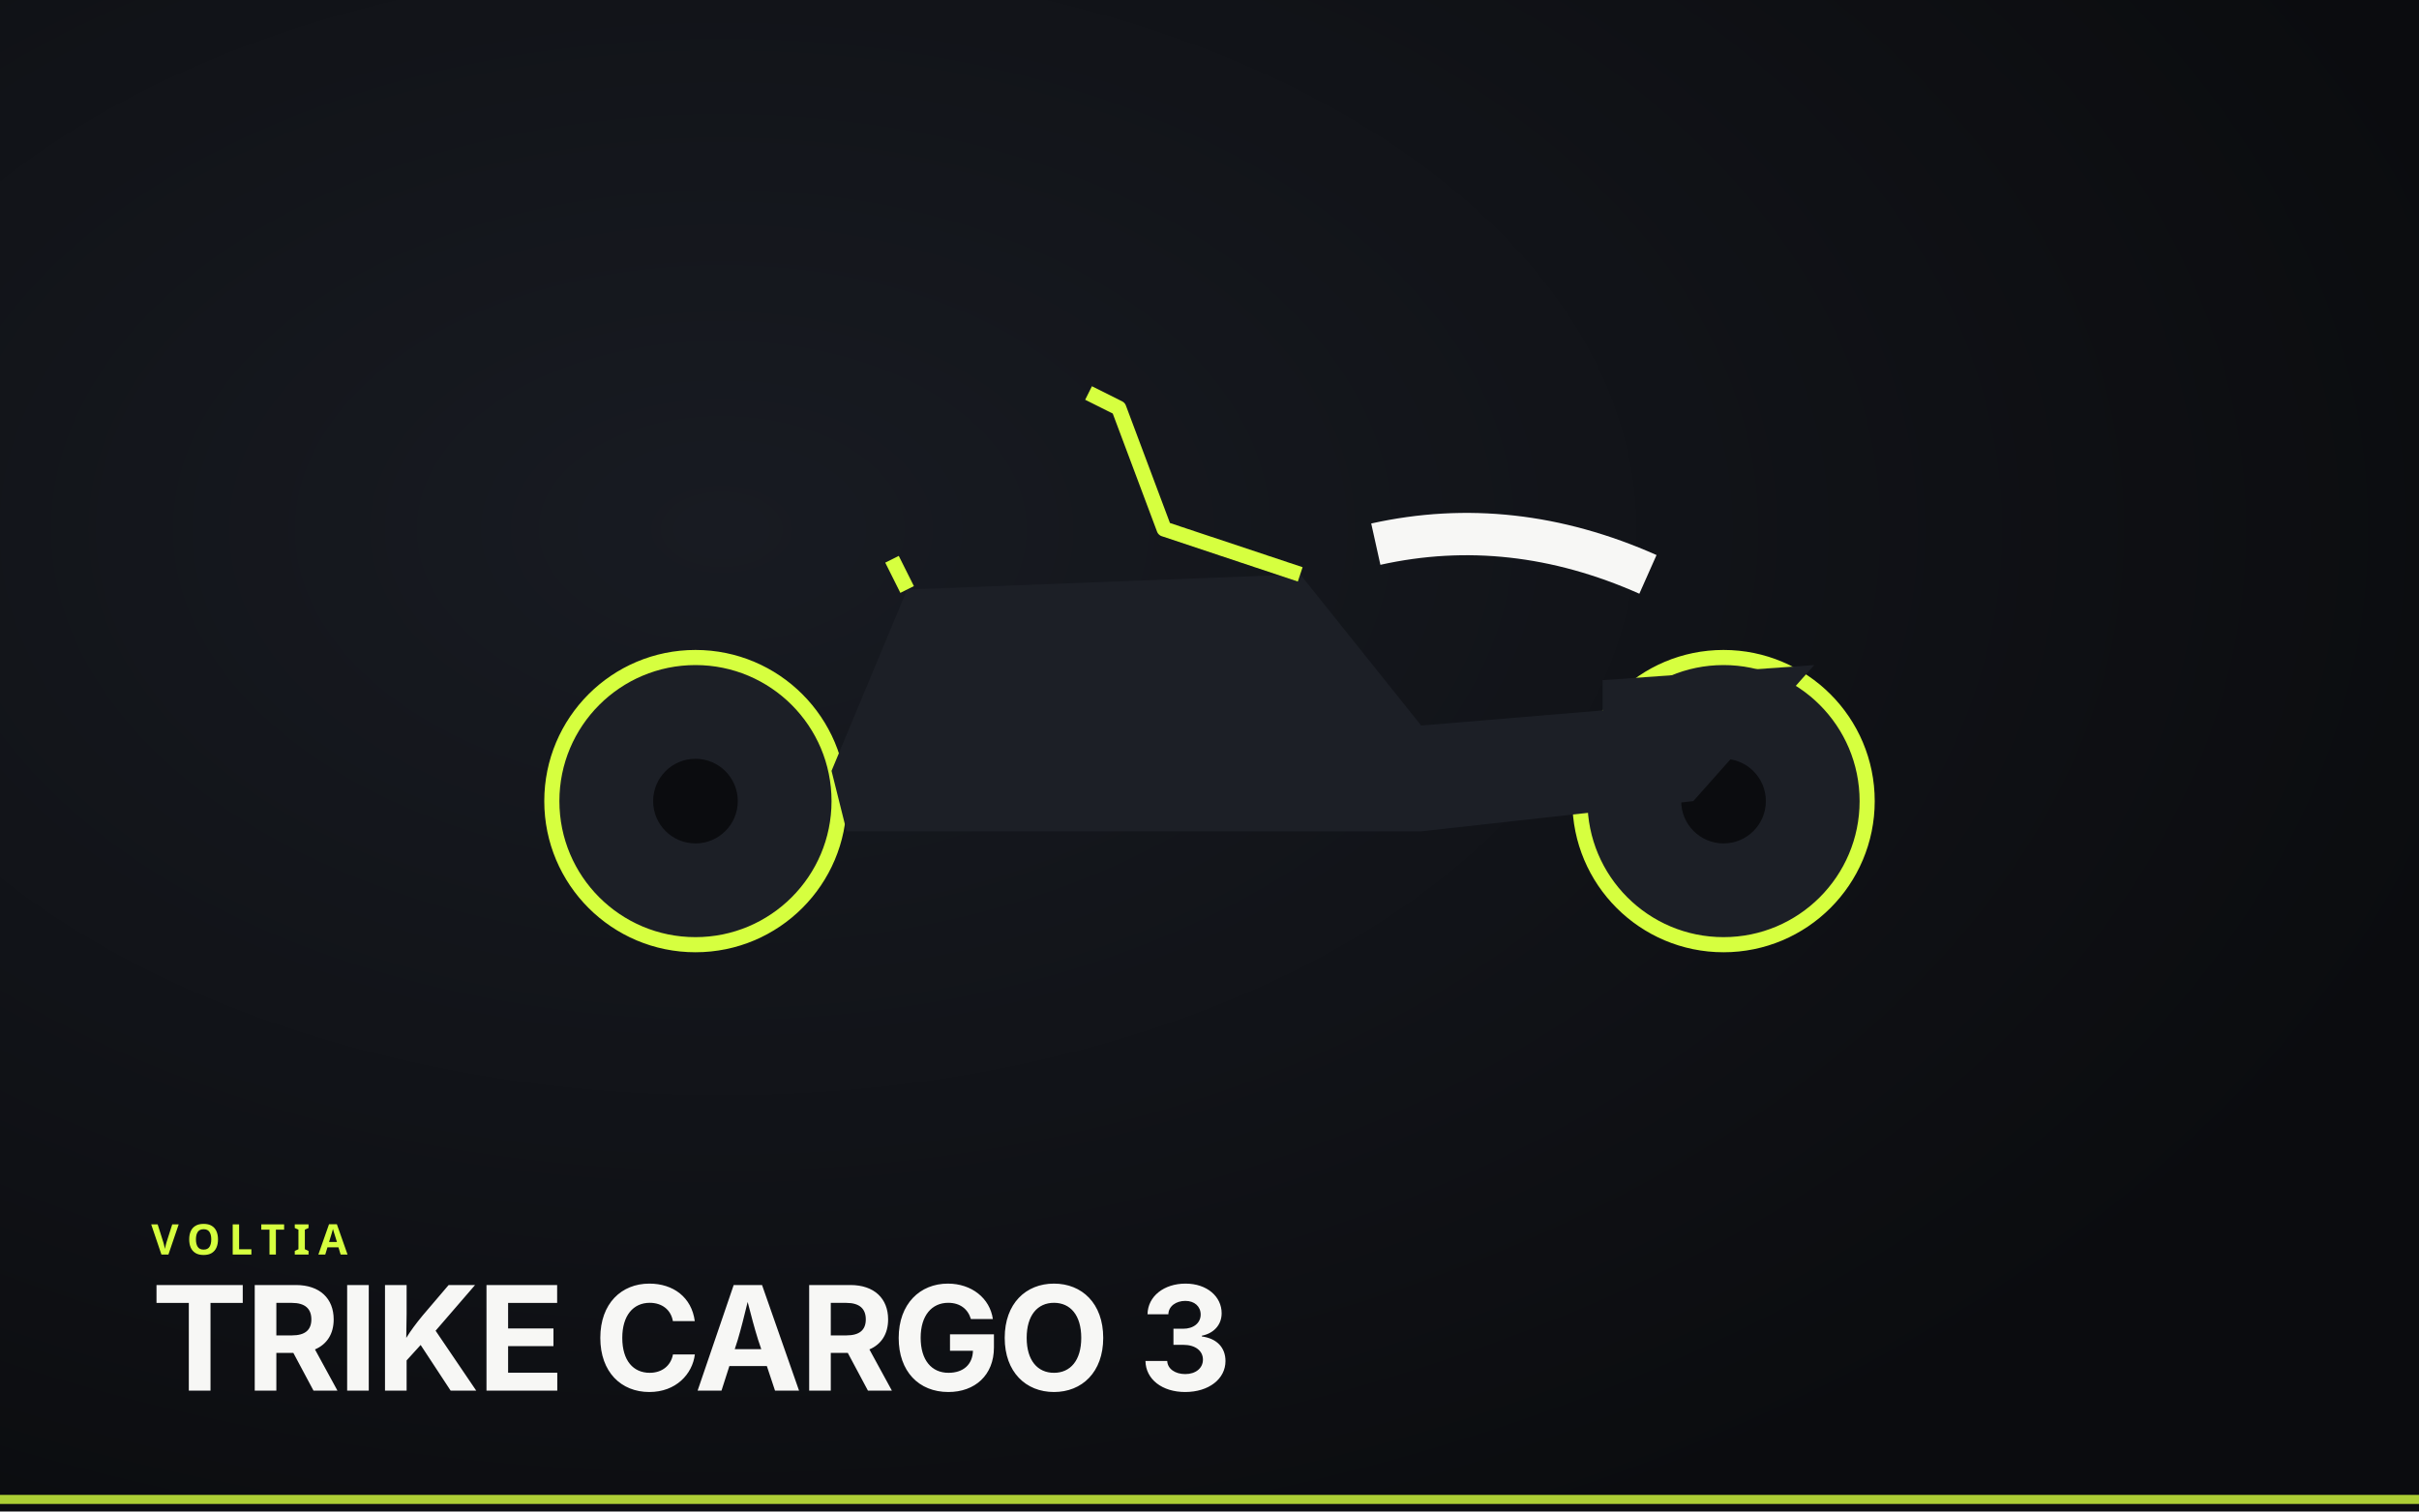
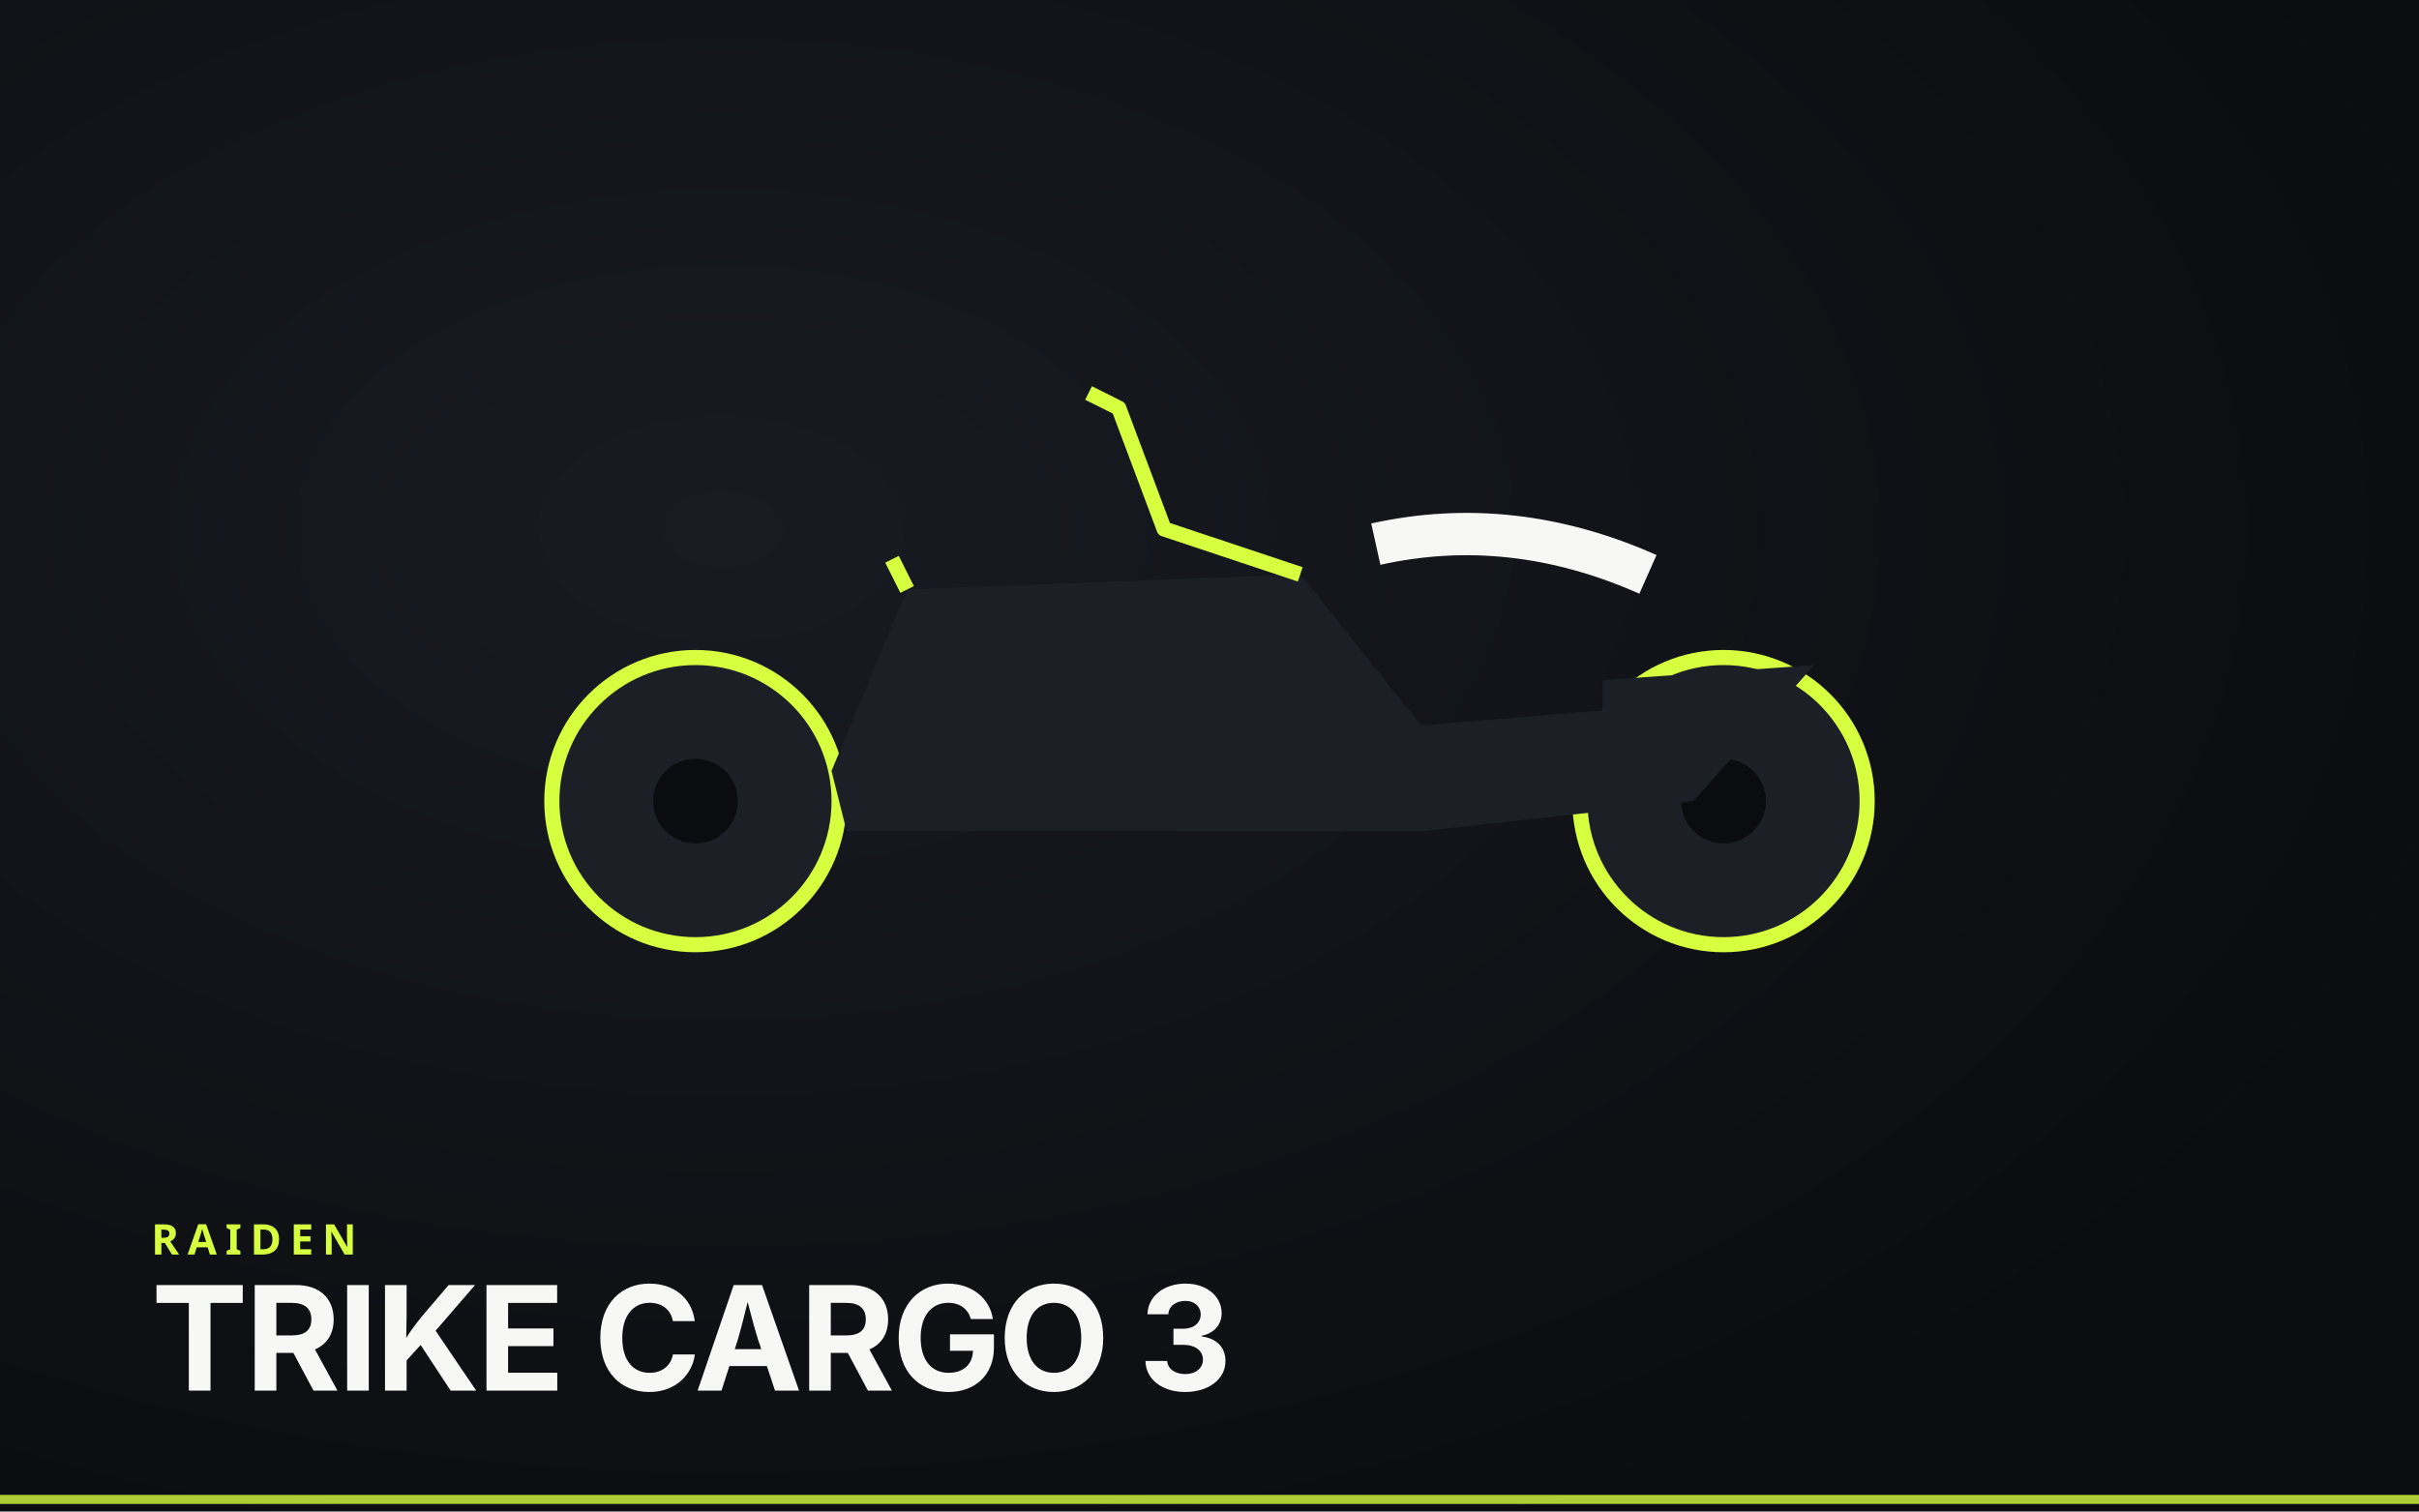
<svg xmlns="http://www.w3.org/2000/svg" viewBox="0 0 1600 1000" width="1600" height="1000" role="img">
  <defs>
    <radialGradient id="g" cx="30%" cy="35%" r="75%">
      <stop offset="0" stop-color="#181B22" />
      <stop offset="1" stop-color="#0B0C0F" />
    </radialGradient>
  </defs>
  <rect width="1600" height="1000" fill="url(#g)" />
  <line x1="0" y1="992" x2="1600" y2="992" stroke="#D6FF3F" stroke-width="6" opacity=".8" />
  <g transform="translate(300 150) scale(1)" stroke-linejoin="round">
    <circle cx="160" cy="380" r="95" fill="#1C1F26" stroke="#D6FF3F" stroke-width="10" />
    <circle cx="840" cy="380" r="95" fill="#1C1F26" stroke="#D6FF3F" stroke-width="10" />
    <circle cx="160" cy="380" r="28" fill="#0B0C0F" />
    <circle cx="840" cy="380" r="28" fill="#0B0C0F" />
    <path d="M250 360 L300 240 L560 230 L640 330 L760 320 L760 300 L900 290 L820 380 L640 400 L260 400 Z" fill="#1C1F26" />
    <path d="M560 230 L470 200 L440 120 L420 110 M300 240 L290 220" stroke="#D6FF3F" stroke-width="10" fill="none" />
    <path d="M610 210 Q700 190 790 230" stroke="#F7F7F5" stroke-width="28" fill="none" />
  </g>
-   <text x="100" y="830" font-family="system-ui, sans-serif" font-size="28" font-weight="600" fill="#D6FF3F" letter-spacing=".2em">VOLTIA</text>
+   <text x="100" y="830" font-family="system-ui, sans-serif" font-size="28" font-weight="600" fill="#D6FF3F" letter-spacing=".2em">RAIDEN</text>
  <text x="100" y="920" font-family="system-ui, -apple-system, sans-serif" font-size="96" font-weight="700" fill="#F7F7F5" letter-spacing="-0.02em">TRIKE CARGO 3</text>
</svg>
